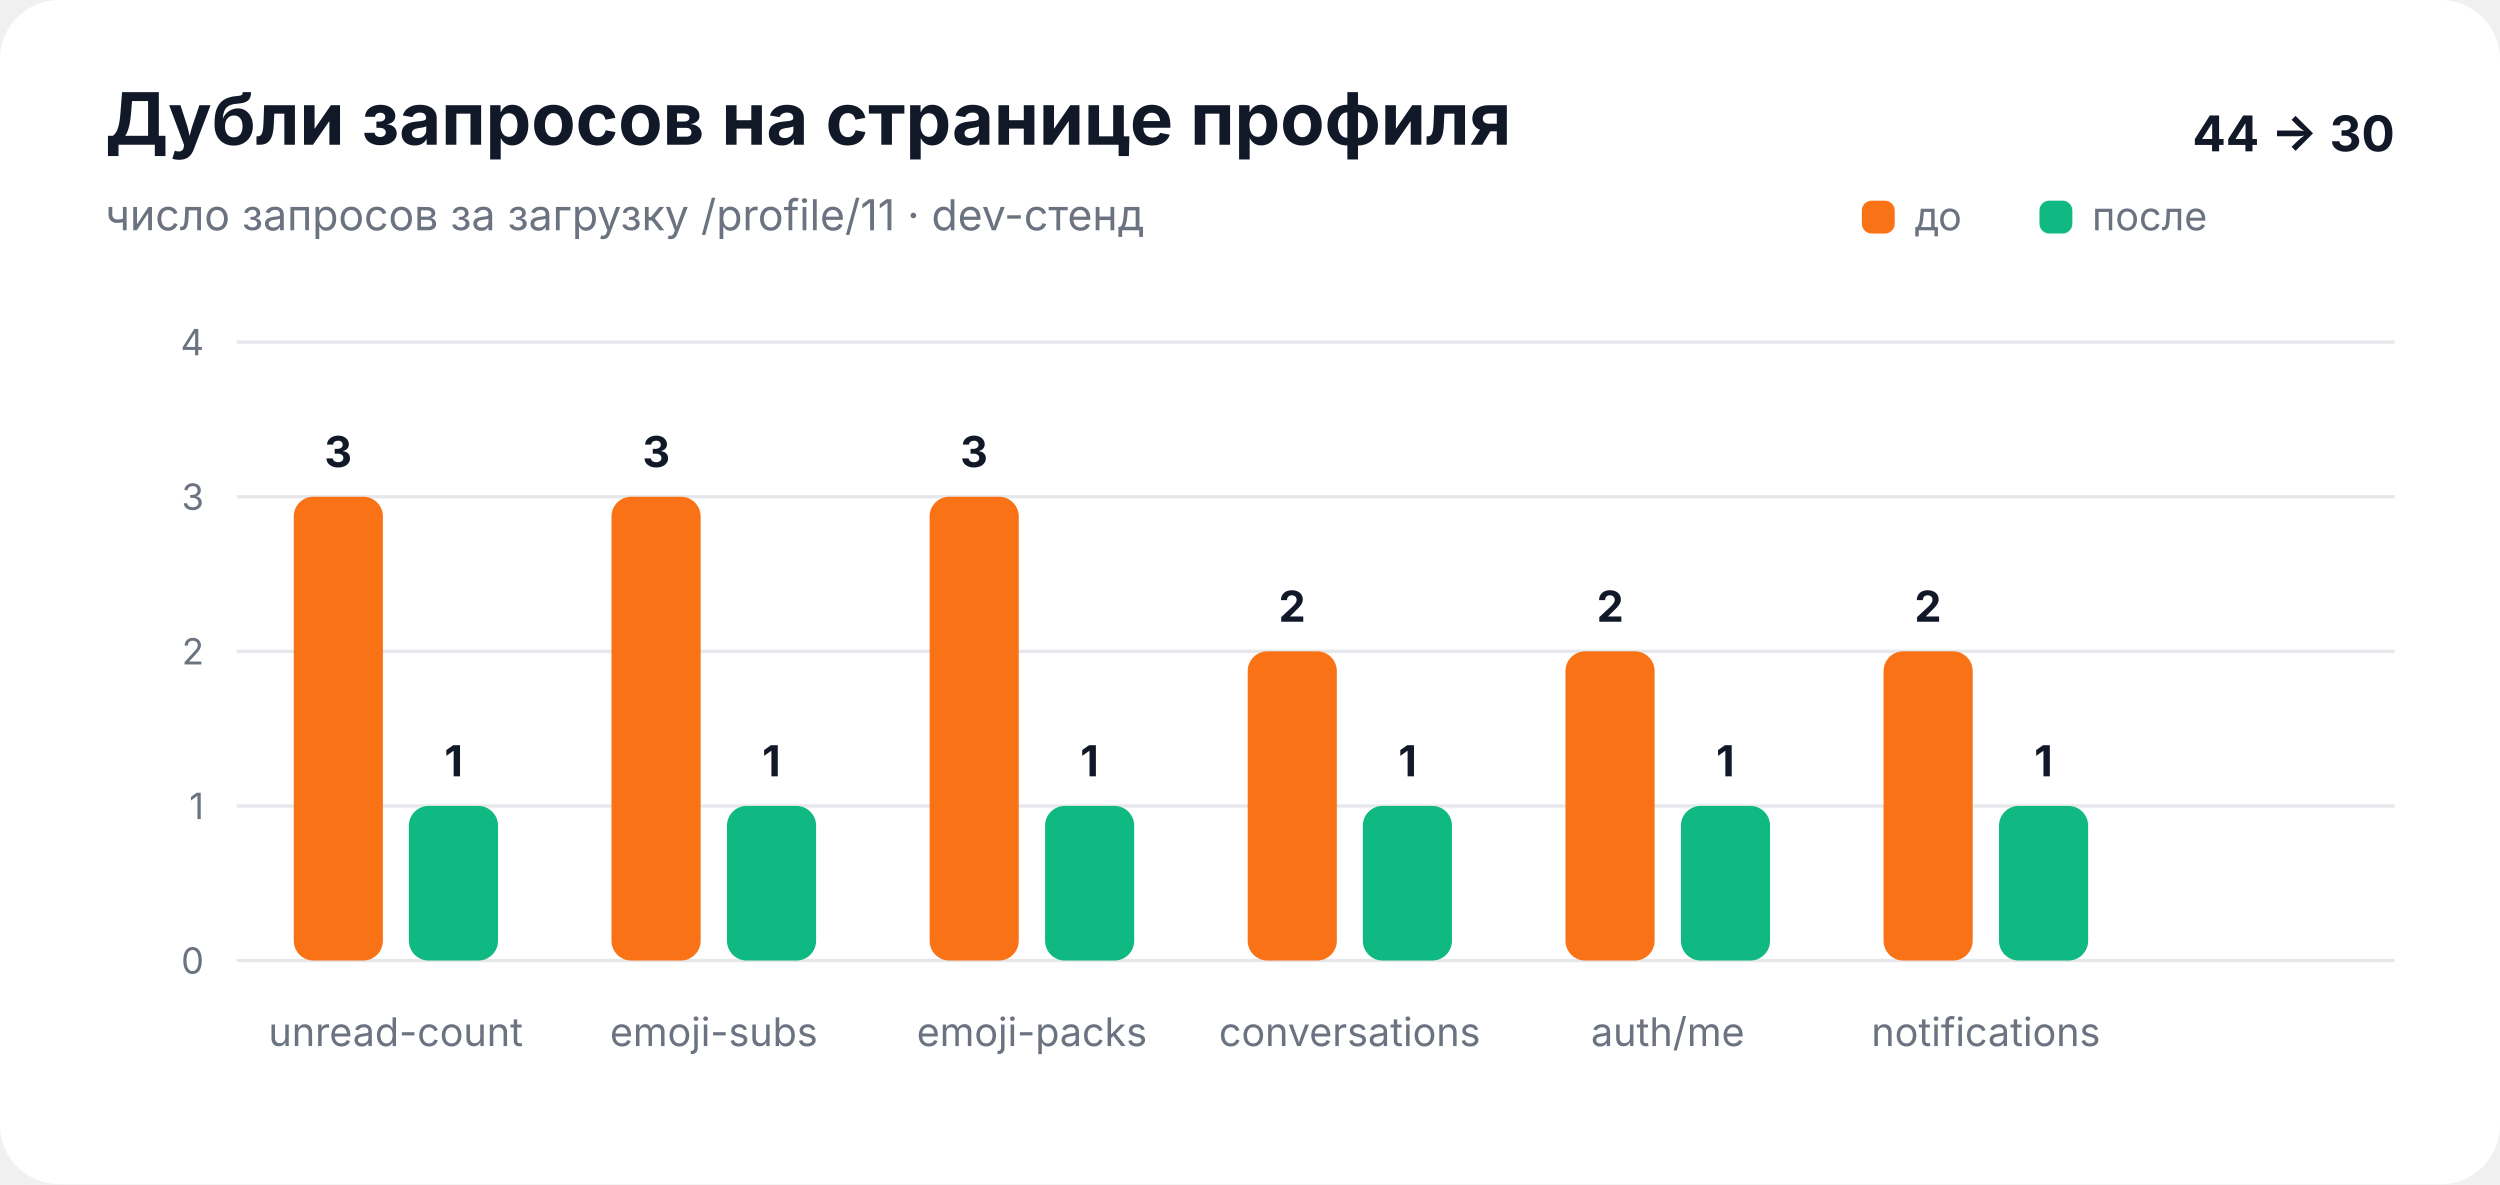
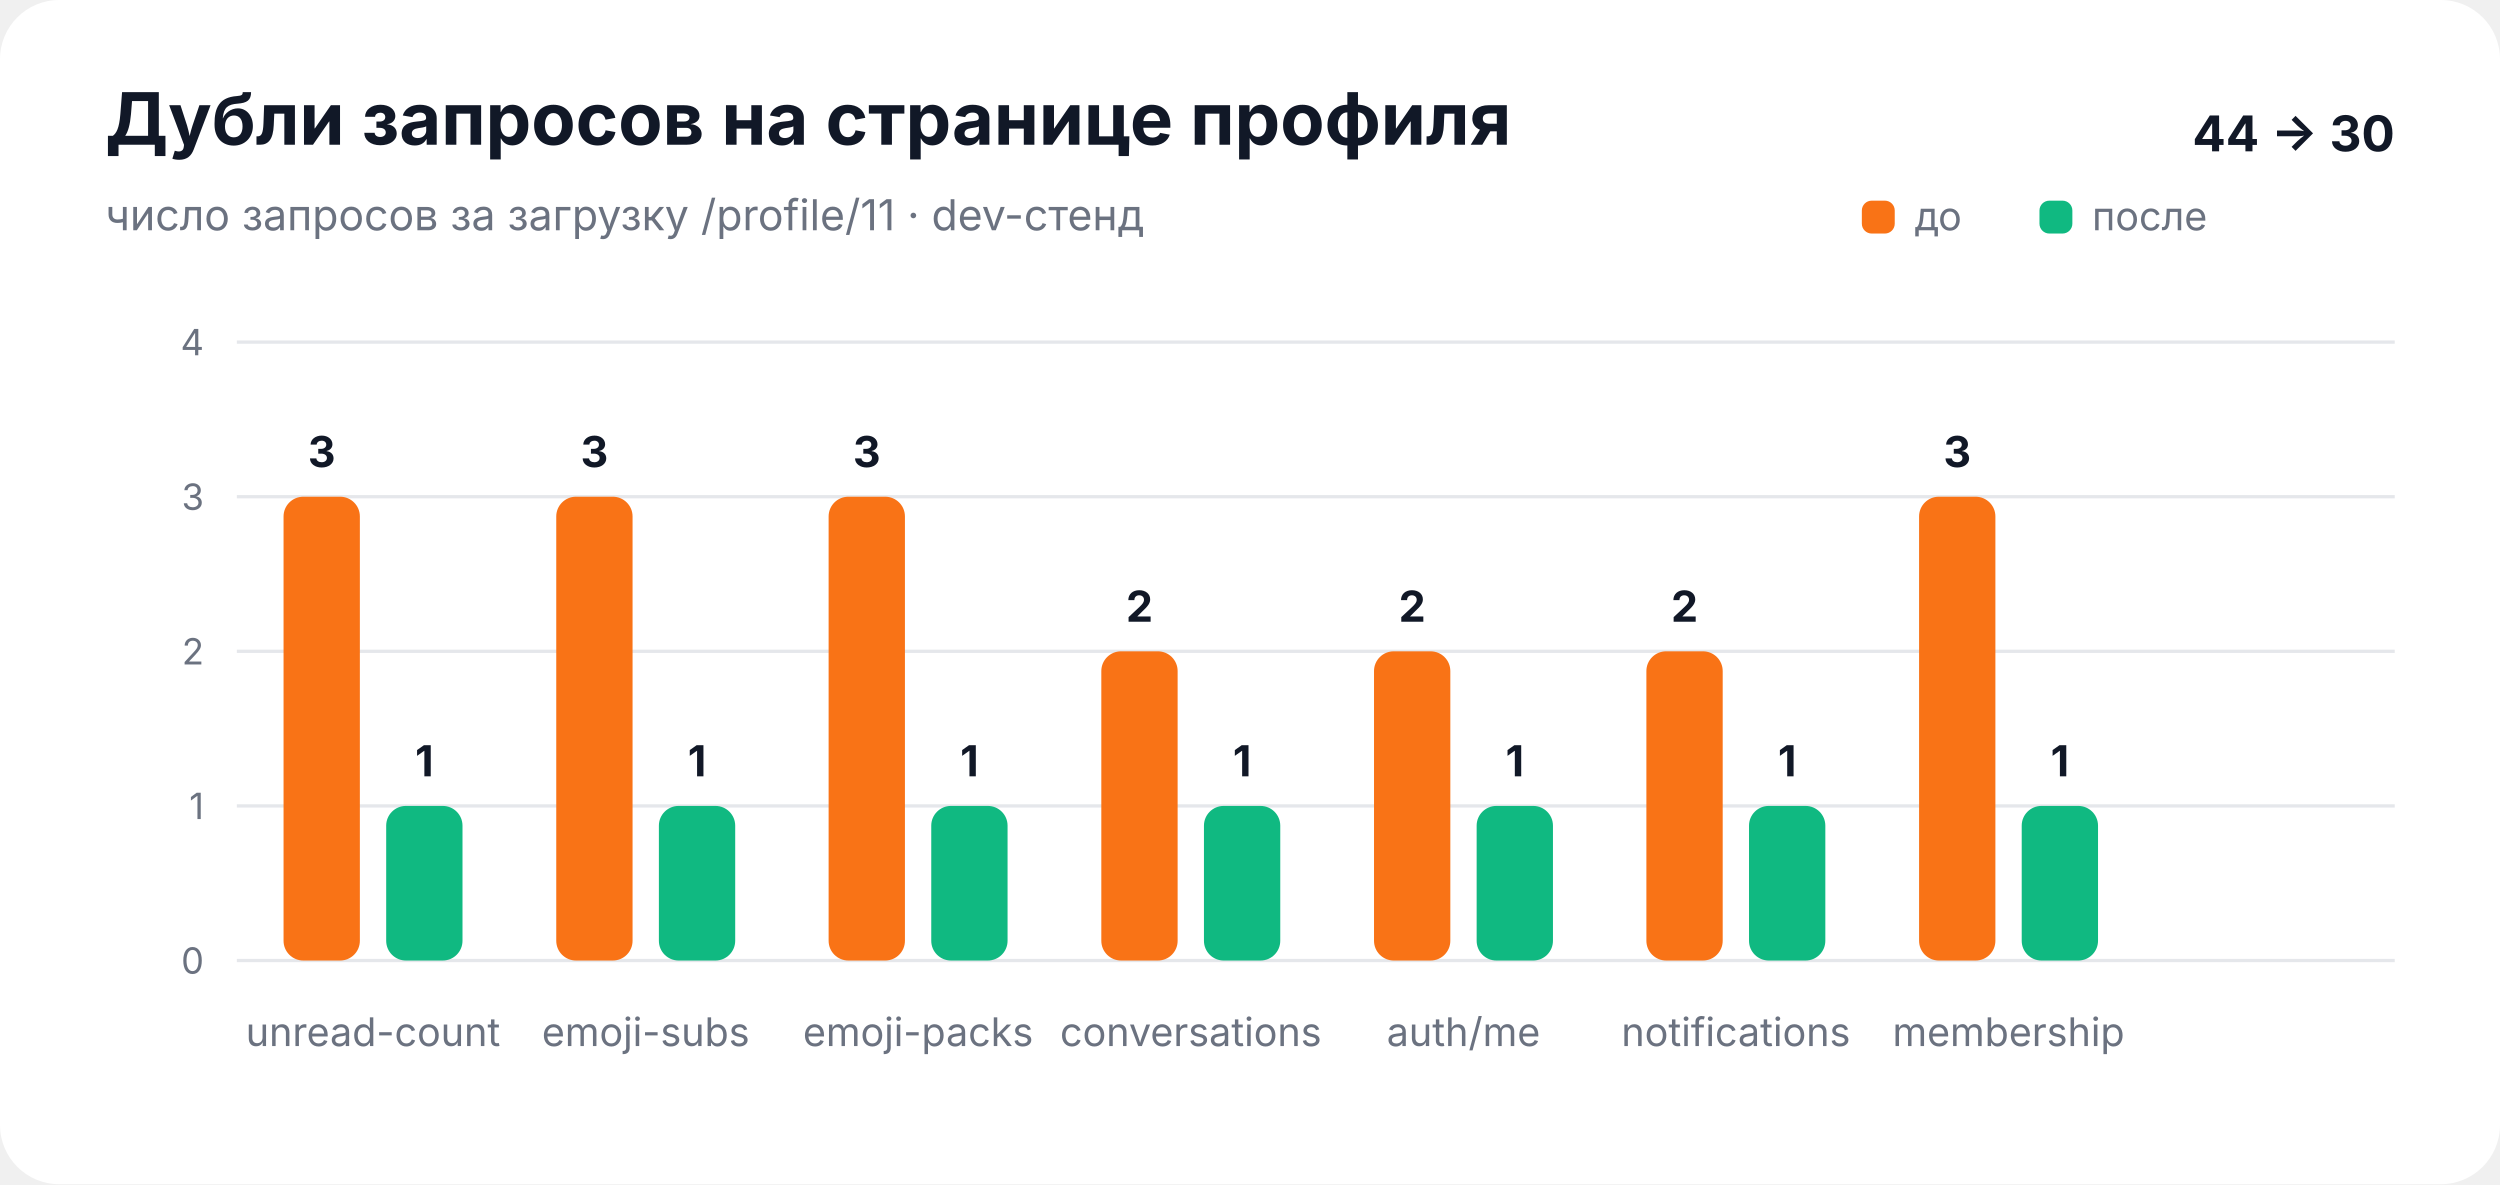
<svg xmlns="http://www.w3.org/2000/svg" width="760" height="360" viewBox="0 0 760 360" role="img" aria-label="Дубли запросов на странице профиля">
  <rect width="760" height="360" rx="18" fill="#ffffff" />
  <text x="32" y="44" font-family="Inter, -apple-system, BlinkMacSystemFont, 'Segoe UI', sans-serif" font-size="22" font-weight="700" fill="#111827">Дубли запросов на странице профиля</text>
  <text x="32" y="70" font-family="Inter, -apple-system, BlinkMacSystemFont, 'Segoe UI', sans-serif" font-size="13" fill="#6b7280">число запросов за загрузку /profile/11 · dev-стенд</text>
  <g font-family="Inter, -apple-system, BlinkMacSystemFont, 'Segoe UI', sans-serif" font-size="12" fill="#6b7280">
    <rect x="566" y="61" width="10" height="10" rx="3" fill="#f97316" />
    <text x="582" y="70">до</text>
    <rect x="620" y="61" width="10" height="10" rx="3" fill="#10b981" />
    <text x="636" y="70">после</text>
  </g>
  <line x1="72" y1="292.0" x2="728" y2="292.0" stroke="#e5e7eb" stroke-width="1" />
  <text x="62" y="296.0" text-anchor="end" font-family="Inter, -apple-system, BlinkMacSystemFont, 'Segoe UI', sans-serif" font-size="11" fill="#6b7280">0</text>
  <line x1="72" y1="245.0" x2="728" y2="245.0" stroke="#e5e7eb" stroke-width="1" />
  <text x="62" y="249.0" text-anchor="end" font-family="Inter, -apple-system, BlinkMacSystemFont, 'Segoe UI', sans-serif" font-size="11" fill="#6b7280">1</text>
  <line x1="72" y1="198.0" x2="728" y2="198.0" stroke="#e5e7eb" stroke-width="1" />
  <text x="62" y="202.0" text-anchor="end" font-family="Inter, -apple-system, BlinkMacSystemFont, 'Segoe UI', sans-serif" font-size="11" fill="#6b7280">2</text>
  <line x1="72" y1="151.0" x2="728" y2="151.0" stroke="#e5e7eb" stroke-width="1" />
  <text x="62" y="155.0" text-anchor="end" font-family="Inter, -apple-system, BlinkMacSystemFont, 'Segoe UI', sans-serif" font-size="11" fill="#6b7280">3</text>
  <line x1="72" y1="104.0" x2="728" y2="104.0" stroke="#e5e7eb" stroke-width="1" />
  <text x="62" y="108.0" text-anchor="end" font-family="Inter, -apple-system, BlinkMacSystemFont, 'Segoe UI', sans-serif" font-size="11" fill="#6b7280">4</text>
-   <rect x="89.3" y="151.0" width="27.1" height="141.0" rx="6" fill="#f97316" />
-   <text x="102.8" y="142.0" text-anchor="middle" font-family="Inter, -apple-system, BlinkMacSystemFont, 'Segoe UI', sans-serif" font-size="13" font-weight="700" fill="#111827">3</text>
-   <rect x="124.3" y="245.0" width="27.1" height="47.0" rx="6" fill="#10b981" />
-   <text x="137.9" y="236.0" text-anchor="middle" font-family="Inter, -apple-system, BlinkMacSystemFont, 'Segoe UI', sans-serif" font-size="13" font-weight="700" fill="#111827">1</text>
-   <rect x="185.9" y="151.0" width="27.1" height="141.0" rx="6" fill="#f97316" />
-   <text x="199.5" y="142.0" text-anchor="middle" font-family="Inter, -apple-system, BlinkMacSystemFont, 'Segoe UI', sans-serif" font-size="13" font-weight="700" fill="#111827">3</text>
-   <rect x="221.0" y="245.0" width="27.1" height="47.0" rx="6" fill="#10b981" />
-   <text x="234.5" y="236.0" text-anchor="middle" font-family="Inter, -apple-system, BlinkMacSystemFont, 'Segoe UI', sans-serif" font-size="13" font-weight="700" fill="#111827">1</text>
-   <rect x="282.6" y="151.0" width="27.1" height="141.0" rx="6" fill="#f97316" />
-   <text x="296.1" y="142.0" text-anchor="middle" font-family="Inter, -apple-system, BlinkMacSystemFont, 'Segoe UI', sans-serif" font-size="13" font-weight="700" fill="#111827">3</text>
-   <rect x="317.7" y="245.0" width="27.1" height="47.0" rx="6" fill="#10b981" />
-   <text x="331.2" y="236.0" text-anchor="middle" font-family="Inter, -apple-system, BlinkMacSystemFont, 'Segoe UI', sans-serif" font-size="13" font-weight="700" fill="#111827">1</text>
-   <rect x="379.3" y="198.0" width="27.1" height="94.0" rx="6" fill="#f97316" />
-   <text x="392.8" y="189.0" text-anchor="middle" font-family="Inter, -apple-system, BlinkMacSystemFont, 'Segoe UI', sans-serif" font-size="13" font-weight="700" fill="#111827">2</text>
-   <rect x="414.3" y="245.0" width="27.1" height="47.0" rx="6" fill="#10b981" />
-   <text x="427.9" y="236.0" text-anchor="middle" font-family="Inter, -apple-system, BlinkMacSystemFont, 'Segoe UI', sans-serif" font-size="13" font-weight="700" fill="#111827">1</text>
-   <rect x="475.9" y="198.0" width="27.1" height="94.0" rx="6" fill="#f97316" />
-   <text x="489.5" y="189.0" text-anchor="middle" font-family="Inter, -apple-system, BlinkMacSystemFont, 'Segoe UI', sans-serif" font-size="13" font-weight="700" fill="#111827">2</text>
-   <rect x="511.0" y="245.0" width="27.1" height="47.0" rx="6" fill="#10b981" />
-   <text x="524.5" y="236.0" text-anchor="middle" font-family="Inter, -apple-system, BlinkMacSystemFont, 'Segoe UI', sans-serif" font-size="13" font-weight="700" fill="#111827">1</text>
-   <rect x="572.6" y="198.0" width="27.1" height="94.0" rx="6" fill="#f97316" />
-   <text x="586.1" y="189.0" text-anchor="middle" font-family="Inter, -apple-system, BlinkMacSystemFont, 'Segoe UI', sans-serif" font-size="13" font-weight="700" fill="#111827">2</text>
-   <rect x="607.7" y="245.0" width="27.1" height="47.0" rx="6" fill="#10b981" />
-   <text x="621.2" y="236.0" text-anchor="middle" font-family="Inter, -apple-system, BlinkMacSystemFont, 'Segoe UI', sans-serif" font-size="13" font-weight="700" fill="#111827">1</text>
-   <text x="120.3" y="318" text-anchor="middle" font-family="Inter, -apple-system, BlinkMacSystemFont, 'Segoe UI', sans-serif" font-size="12" fill="#6b7280">unread-count</text>
-   <text x="217.0" y="318" text-anchor="middle" font-family="Inter, -apple-system, BlinkMacSystemFont, 'Segoe UI', sans-serif" font-size="12" fill="#6b7280">emoji-subs</text>
-   <text x="313.7" y="318" text-anchor="middle" font-family="Inter, -apple-system, BlinkMacSystemFont, 'Segoe UI', sans-serif" font-size="12" fill="#6b7280">emoji-packs</text>
-   <text x="410.3" y="318" text-anchor="middle" font-family="Inter, -apple-system, BlinkMacSystemFont, 'Segoe UI', sans-serif" font-size="12" fill="#6b7280">conversations</text>
-   <text x="507.0" y="318" text-anchor="middle" font-family="Inter, -apple-system, BlinkMacSystemFont, 'Segoe UI', sans-serif" font-size="12" fill="#6b7280">auth/me</text>
-   <text x="603.7" y="318" text-anchor="middle" font-family="Inter, -apple-system, BlinkMacSystemFont, 'Segoe UI', sans-serif" font-size="12" fill="#6b7280">notifications</text>
+   <rect x="86.2" y="151.0" width="23.2" height="141.0" rx="6" fill="#f97316" />
+   <text x="97.8" y="142.0" text-anchor="middle" font-family="Inter, -apple-system, BlinkMacSystemFont, 'Segoe UI', sans-serif" font-size="13" font-weight="700" fill="#111827">3</text>
+   <rect x="117.4" y="245.0" width="23.2" height="47.0" rx="6" fill="#10b981" />
+   <text x="129.0" y="236.0" text-anchor="middle" font-family="Inter, -apple-system, BlinkMacSystemFont, 'Segoe UI', sans-serif" font-size="13" font-weight="700" fill="#111827">1</text>
+   <rect x="169.1" y="151.0" width="23.2" height="141.0" rx="6" fill="#f97316" />
+   <text x="180.7" y="142.0" text-anchor="middle" font-family="Inter, -apple-system, BlinkMacSystemFont, 'Segoe UI', sans-serif" font-size="13" font-weight="700" fill="#111827">3</text>
+   <rect x="200.3" y="245.0" width="23.2" height="47.0" rx="6" fill="#10b981" />
+   <text x="211.9" y="236.0" text-anchor="middle" font-family="Inter, -apple-system, BlinkMacSystemFont, 'Segoe UI', sans-serif" font-size="13" font-weight="700" fill="#111827">1</text>
+   <rect x="251.9" y="151.0" width="23.2" height="141.0" rx="6" fill="#f97316" />
+   <text x="263.5" y="142.0" text-anchor="middle" font-family="Inter, -apple-system, BlinkMacSystemFont, 'Segoe UI', sans-serif" font-size="13" font-weight="700" fill="#111827">3</text>
+   <rect x="283.1" y="245.0" width="23.2" height="47.0" rx="6" fill="#10b981" />
+   <text x="294.7" y="236.0" text-anchor="middle" font-family="Inter, -apple-system, BlinkMacSystemFont, 'Segoe UI', sans-serif" font-size="13" font-weight="700" fill="#111827">1</text>
+   <rect x="334.8" y="198.0" width="23.2" height="94.0" rx="6" fill="#f97316" />
+   <text x="346.4" y="189.0" text-anchor="middle" font-family="Inter, -apple-system, BlinkMacSystemFont, 'Segoe UI', sans-serif" font-size="13" font-weight="700" fill="#111827">2</text>
+   <rect x="366.0" y="245.0" width="23.2" height="47.0" rx="6" fill="#10b981" />
+   <text x="377.6" y="236.0" text-anchor="middle" font-family="Inter, -apple-system, BlinkMacSystemFont, 'Segoe UI', sans-serif" font-size="13" font-weight="700" fill="#111827">1</text>
+   <rect x="417.7" y="198.0" width="23.2" height="94.0" rx="6" fill="#f97316" />
+   <text x="429.3" y="189.0" text-anchor="middle" font-family="Inter, -apple-system, BlinkMacSystemFont, 'Segoe UI', sans-serif" font-size="13" font-weight="700" fill="#111827">2</text>
+   <rect x="448.9" y="245.0" width="23.2" height="47.0" rx="6" fill="#10b981" />
+   <text x="460.5" y="236.0" text-anchor="middle" font-family="Inter, -apple-system, BlinkMacSystemFont, 'Segoe UI', sans-serif" font-size="13" font-weight="700" fill="#111827">1</text>
+   <rect x="500.5" y="198.0" width="23.2" height="94.0" rx="6" fill="#f97316" />
+   <text x="512.1" y="189.0" text-anchor="middle" font-family="Inter, -apple-system, BlinkMacSystemFont, 'Segoe UI', sans-serif" font-size="13" font-weight="700" fill="#111827">2</text>
+   <rect x="531.7" y="245.0" width="23.2" height="47.0" rx="6" fill="#10b981" />
+   <text x="543.3" y="236.0" text-anchor="middle" font-family="Inter, -apple-system, BlinkMacSystemFont, 'Segoe UI', sans-serif" font-size="13" font-weight="700" fill="#111827">1</text>
+   <rect x="583.4" y="151.0" width="23.2" height="141.0" rx="6" fill="#f97316" />
+   <text x="595.0" y="142.0" text-anchor="middle" font-family="Inter, -apple-system, BlinkMacSystemFont, 'Segoe UI', sans-serif" font-size="13" font-weight="700" fill="#111827">3</text>
+   <rect x="614.6" y="245.0" width="23.2" height="47.0" rx="6" fill="#10b981" />
+   <text x="626.2" y="236.0" text-anchor="middle" font-family="Inter, -apple-system, BlinkMacSystemFont, 'Segoe UI', sans-serif" font-size="13" font-weight="700" fill="#111827">1</text>
+   <text x="113.4" y="318" text-anchor="middle" font-family="Inter, -apple-system, BlinkMacSystemFont, 'Segoe UI', sans-serif" font-size="12" fill="#6b7280">unread-count</text>
+   <text x="196.3" y="318" text-anchor="middle" font-family="Inter, -apple-system, BlinkMacSystemFont, 'Segoe UI', sans-serif" font-size="12" fill="#6b7280">emoji-subs</text>
+   <text x="279.1" y="318" text-anchor="middle" font-family="Inter, -apple-system, BlinkMacSystemFont, 'Segoe UI', sans-serif" font-size="12" fill="#6b7280">emoji-packs</text>
+   <text x="362.0" y="318" text-anchor="middle" font-family="Inter, -apple-system, BlinkMacSystemFont, 'Segoe UI', sans-serif" font-size="12" fill="#6b7280">conversations</text>
+   <text x="444.9" y="318" text-anchor="middle" font-family="Inter, -apple-system, BlinkMacSystemFont, 'Segoe UI', sans-serif" font-size="12" fill="#6b7280">auth/me</text>
+   <text x="527.7" y="318" text-anchor="middle" font-family="Inter, -apple-system, BlinkMacSystemFont, 'Segoe UI', sans-serif" font-size="12" fill="#6b7280">notifications</text>
+   <text x="610.6" y="318" text-anchor="middle" font-family="Inter, -apple-system, BlinkMacSystemFont, 'Segoe UI', sans-serif" font-size="12" fill="#6b7280">membership</text>
  <text x="728" y="46" text-anchor="end" font-family="Inter, -apple-system, BlinkMacSystemFont, 'Segoe UI', sans-serif" font-size="15" font-weight="700" fill="#111827">44 → 30</text>
</svg>
